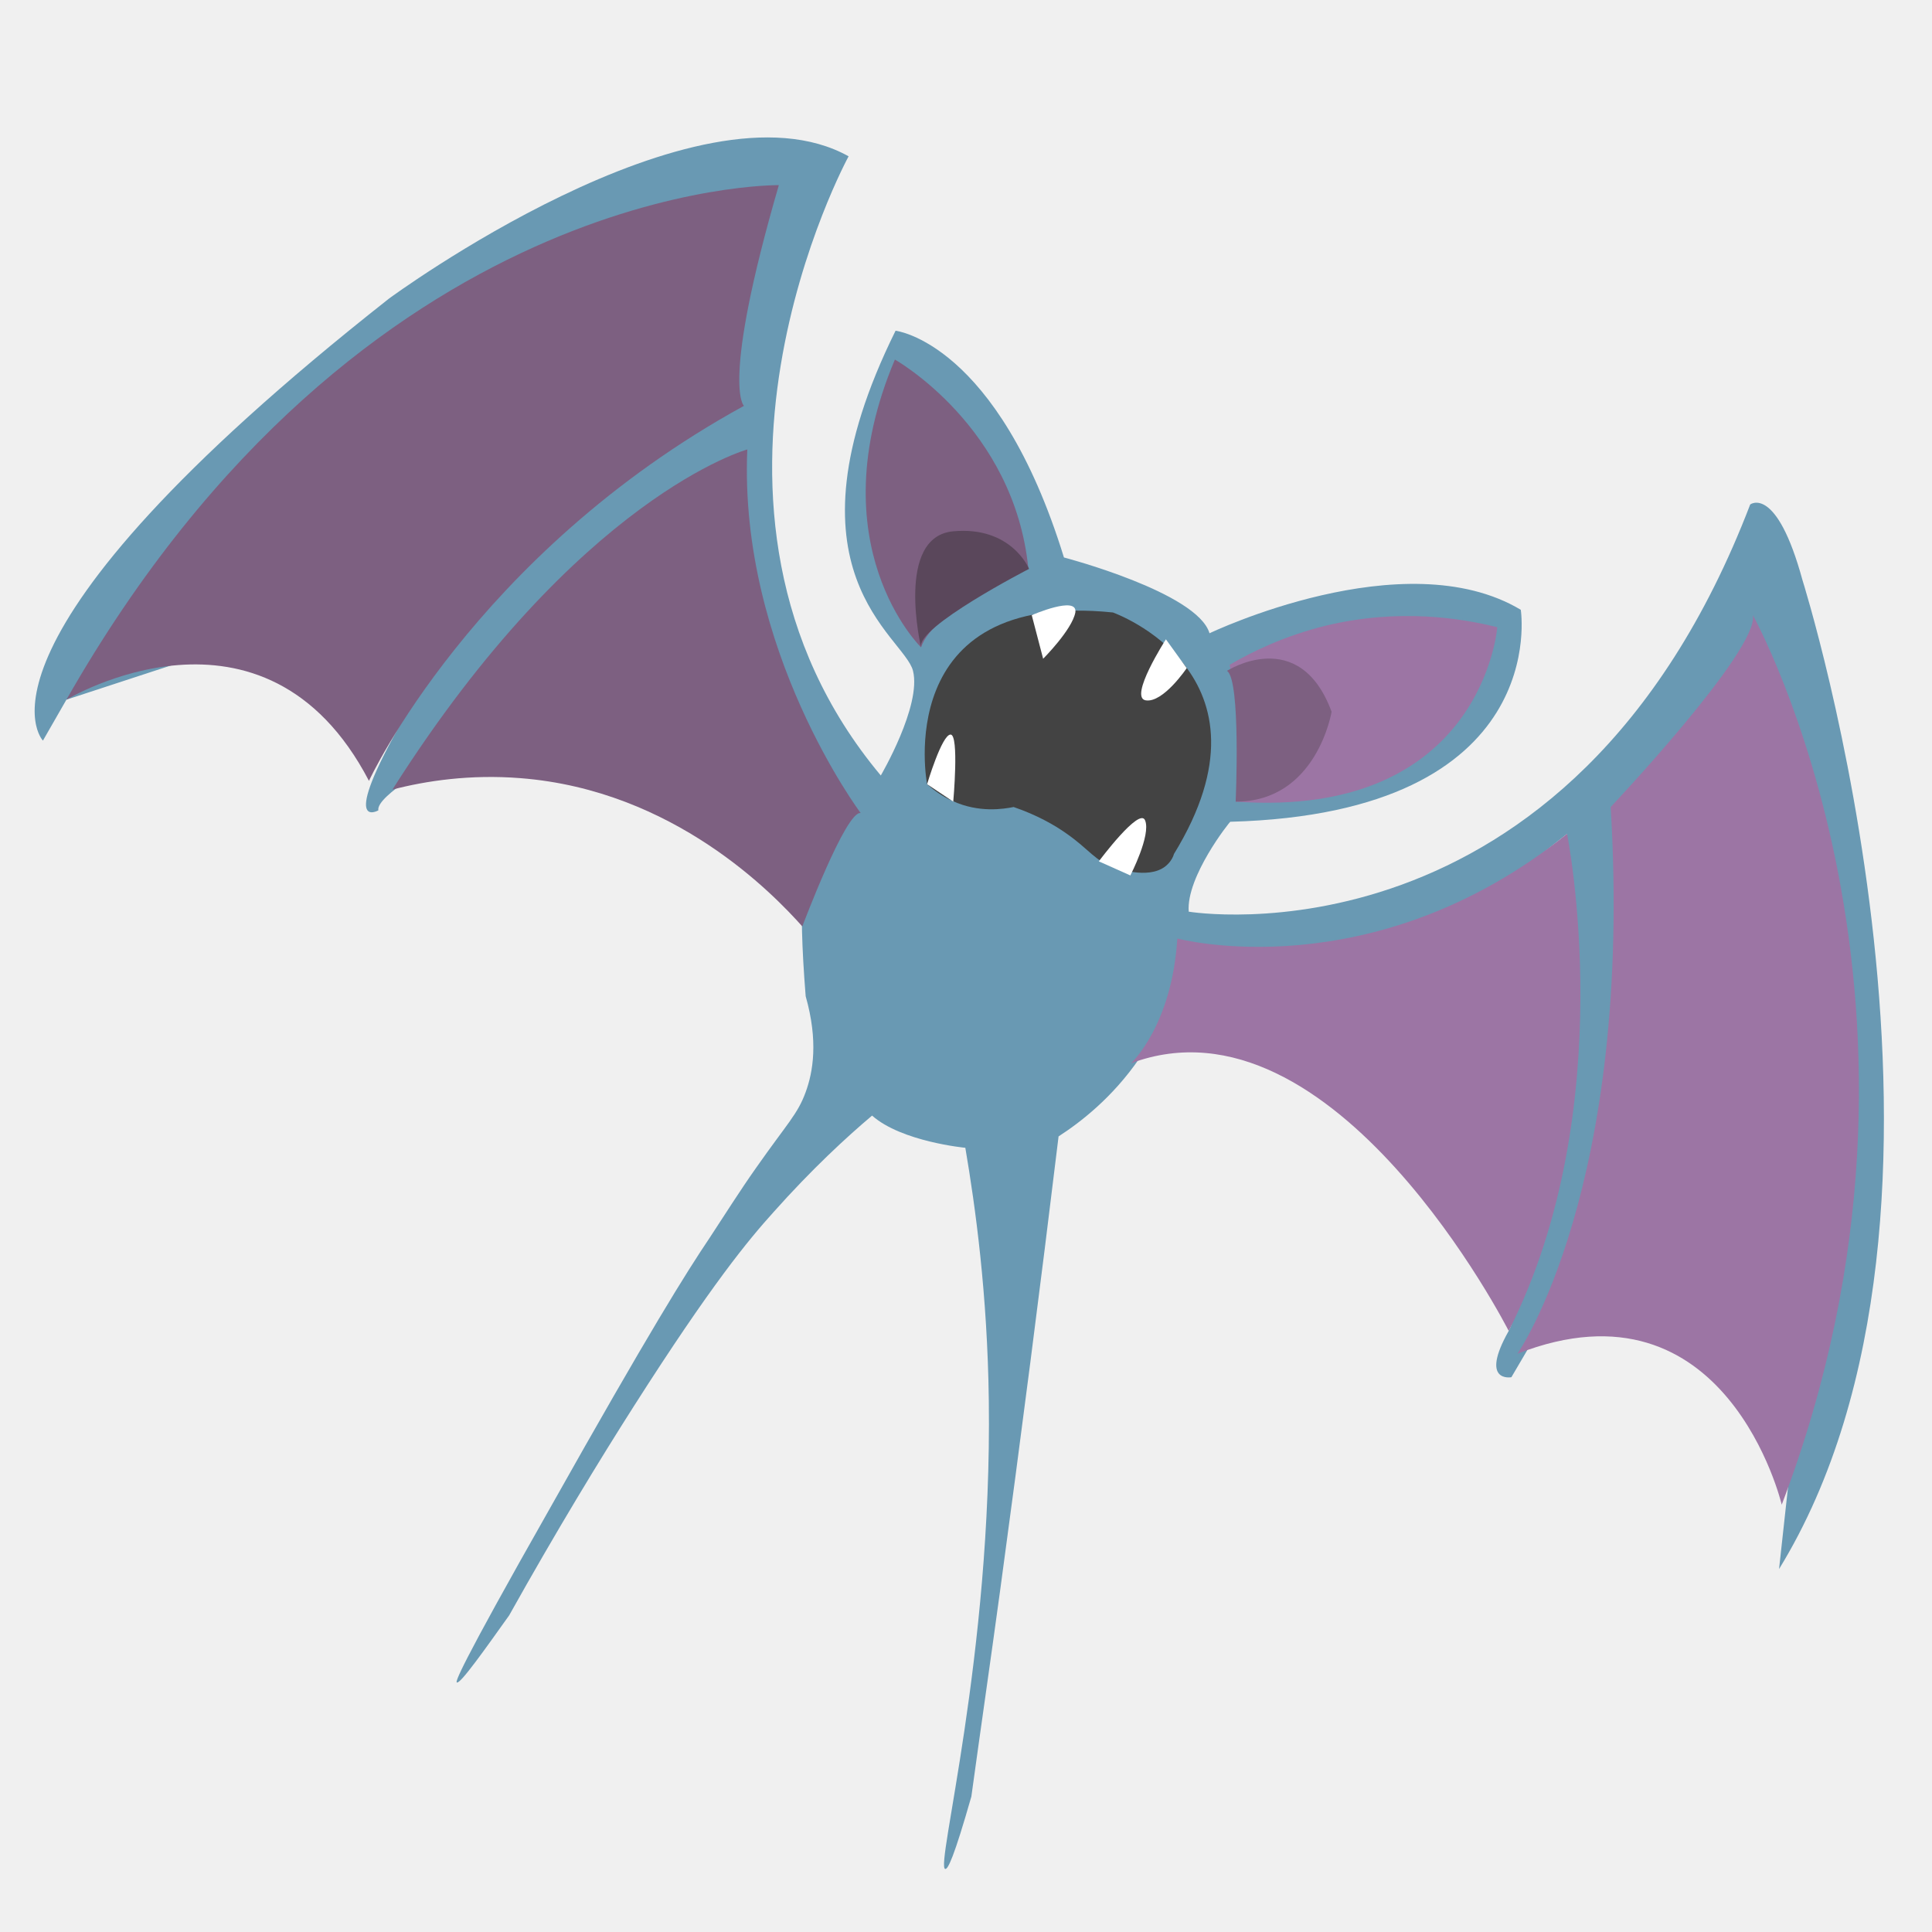
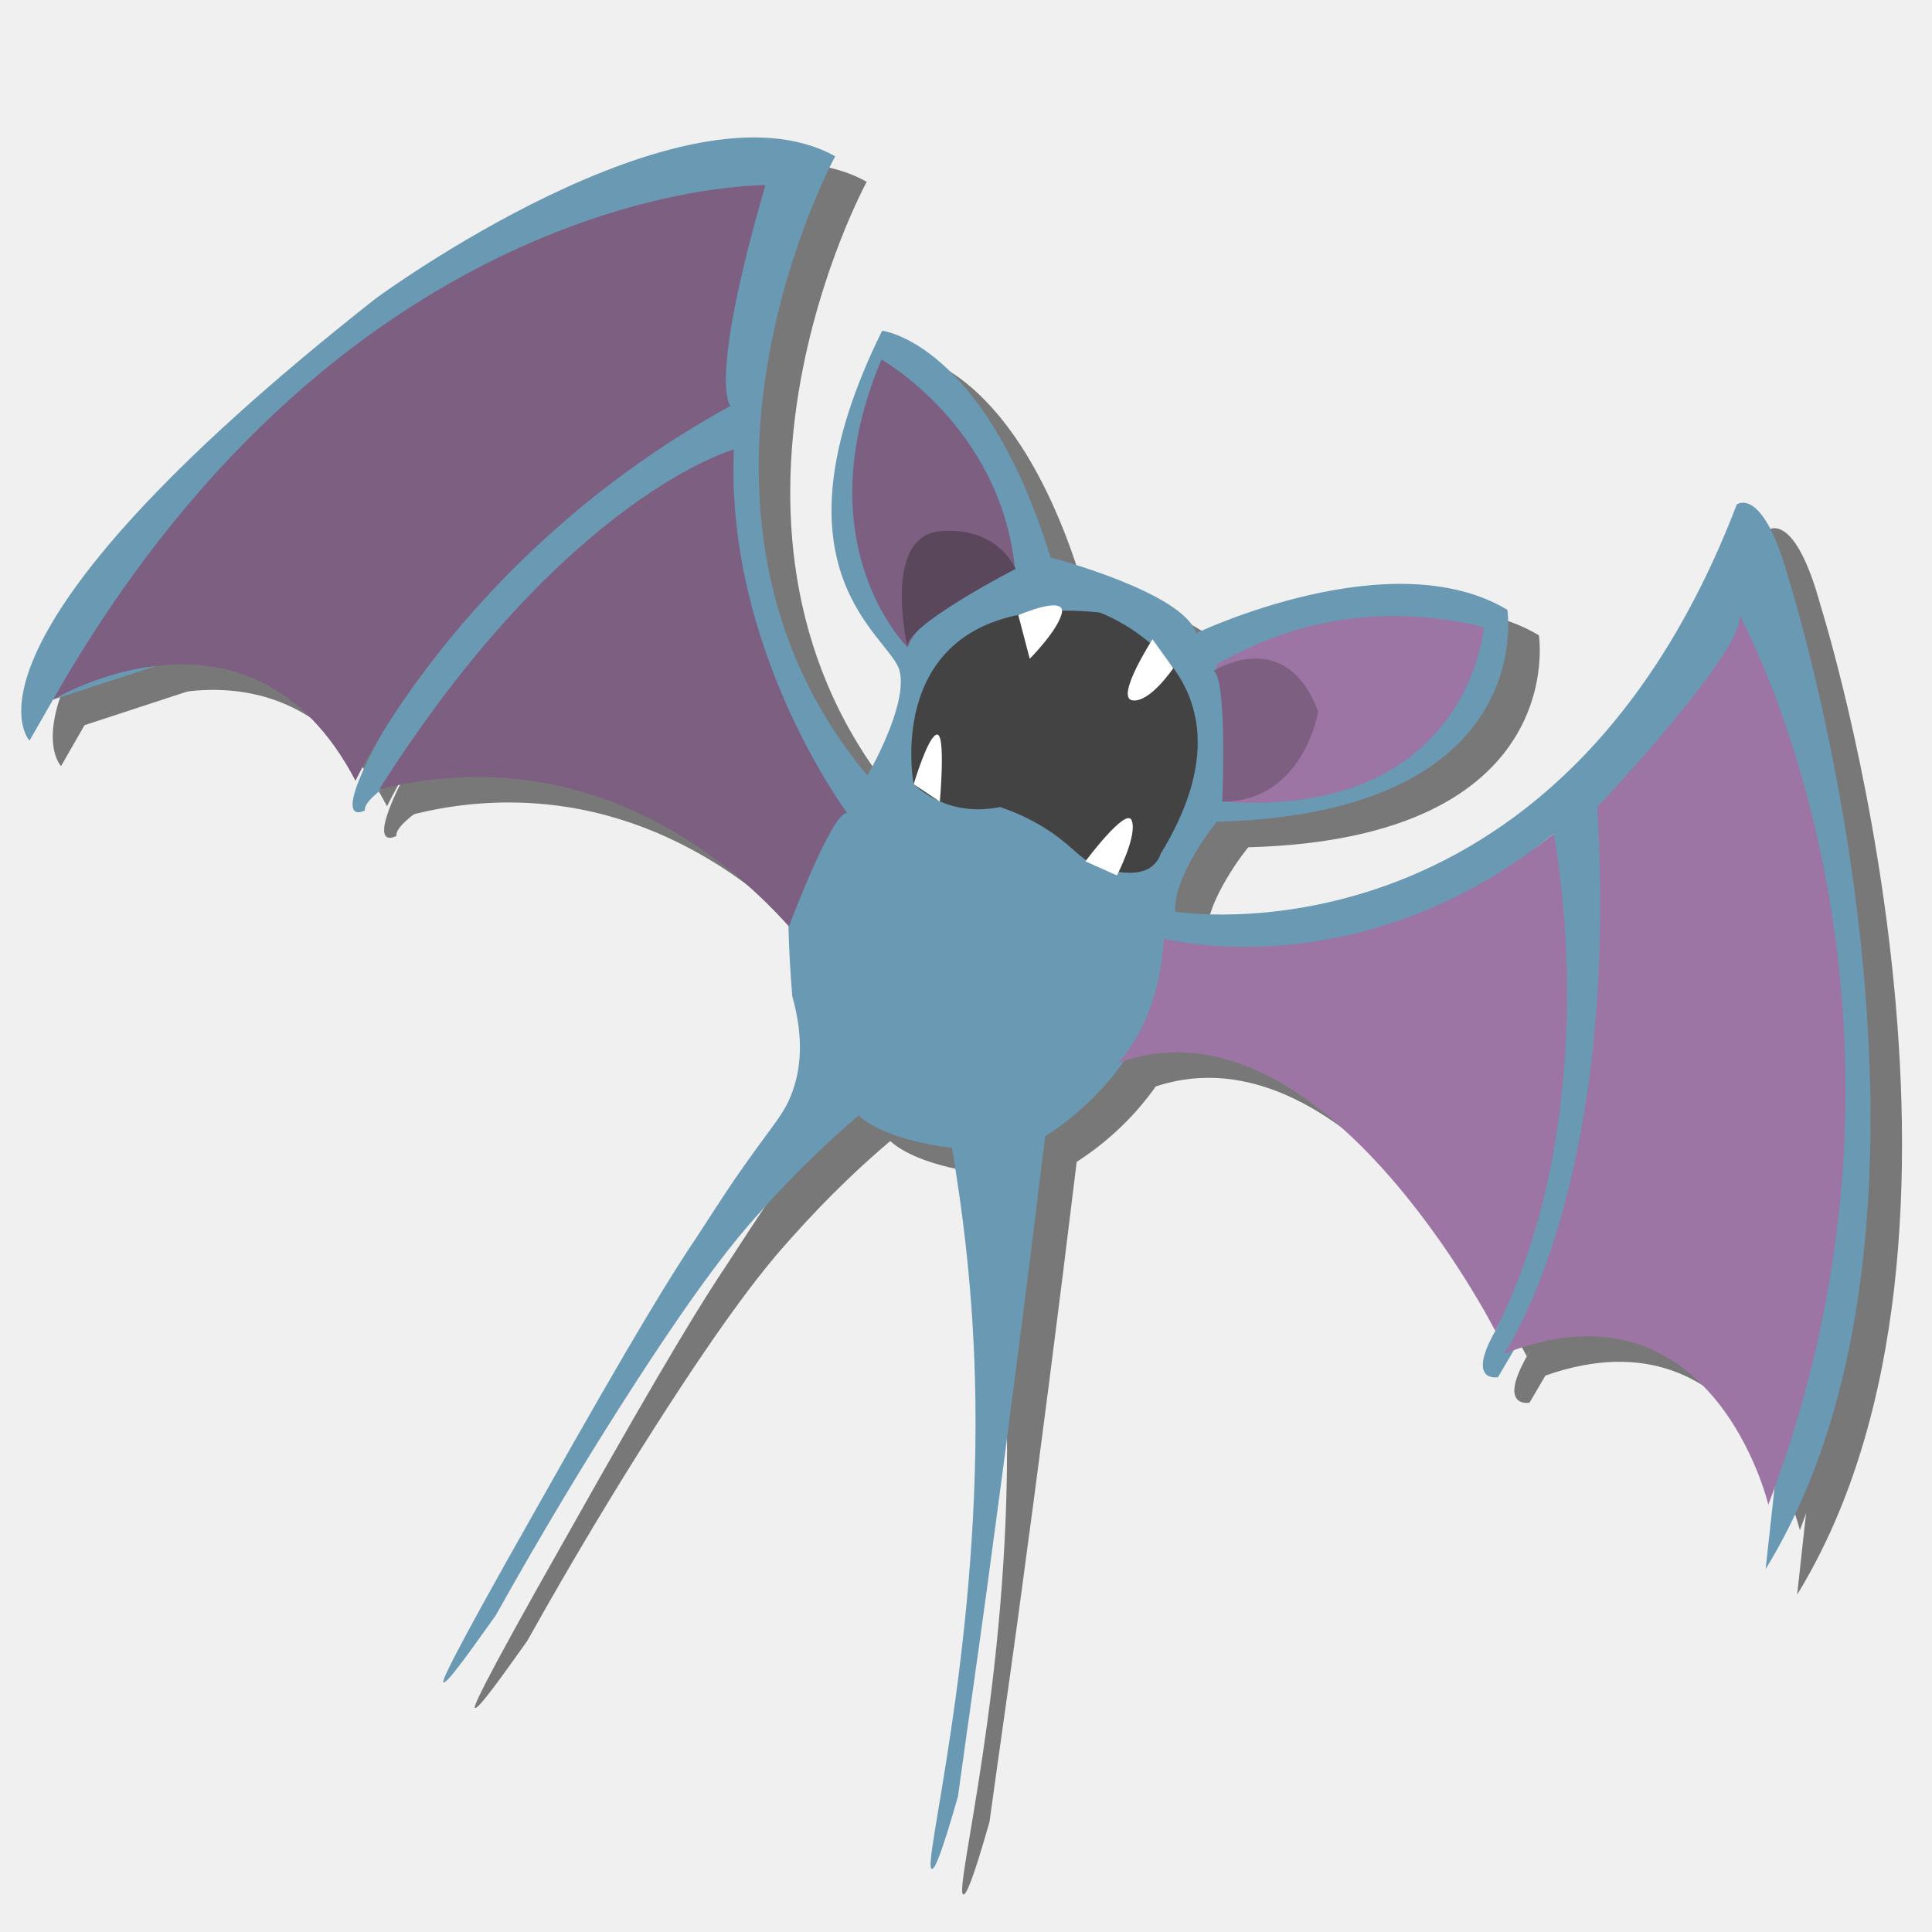
<svg xmlns="http://www.w3.org/2000/svg" version="1.1" id="Layer_1" x="0px" y="0px" viewBox="0 0 288 288" style="enable-background:new 0 0 288 288;" xml:space="preserve">
  <style type="text/css">
- 	.st0{fill:#6999B3;}
- 	.st1{fill:#9C75A4;}
- 	.st2{fill:#7D6081;}
- 	.st3{fill:#5A475B;}
- 	.st4{fill:#434343;}
- 	.st5{fill:#FFFFFF;}
+ 	.st0{opacity:0.5;}
+ 	.st1{fill:#6999B3;}
+ 	.st2{fill:#9C75A4;}
+ 	.st3{fill:#7D6081;}
+ 	.st4{fill:#5A475B;}
+ 	.st5{fill:#434343;}
+ 	.st6{fill:#FFFFFF;}
</style>
-   <path class="st0" d="M177.2,135.9c0,0,56.8,9.5,83.7-60.7c0,0,3.9-3,7.8,11.3c0,0,29.5,93.6-3.5,147.4l4.8-43.8l-38.6,4.8l-6.1,10.4  c0,0-4.8,0.9-0.4-6.9c4.3-7.8,8.7-74.1,8.7-74.1l-30.8,24.3l-27.3-2.6c-0.9,3.1-2.6,7.3-5.6,11.7c-4.1,6-9,9.7-12.1,11.7  c-2.7,22.3-5.6,44.8-8.7,67.6c-1.4,10.3-2.9,20.6-4.3,30.8c-2.6,9.1-3.5,10.9-3.9,10.8c-1.5-0.3,7-31.7,6.5-69.8  c-0.2-15.9-2-28.9-3.5-37.7c0,0-9.5-0.9-13.9-4.8c-3.8,3.2-9,8-14.7,14.4c-3.7,4.1-9.2,10.7-20.8,28.9c-5.1,8-11.5,18.5-18.6,31.2  c-3.5,4.9-7.3,10.3-7.8,10c-0.2-0.1,0-1.5,13.9-26c14.9-26.5,20.3-35.1,23.8-40.3c2.3-3.5,4.5-7,6.9-10.4c4.7-6.7,6.2-8,7.4-11.3  c1.1-3,1.9-7.6,0-14.3c-1.2-15-0.4-20.9,1.3-22.5c3.5-3.5-55.9-12.6-55.9-12.6s-9.5,5.2-9.1,7.4c0,0-6.1,3.5,3.9-13.9  s5.2-20.8,5.2-20.8L9.9,104.3l-3.5,6.1c0,0-13.9-14.3,51.6-65.9c0,0,45.9-33.8,68.5-21.2c0,0-28.6,52.4,4.8,92.3  c0,0,6.1-10.4,4.8-15.6c-1.3-5.2-20.4-14.7-2.6-50.7c0,0,15.2,1.7,25.1,33.8c0,0,19.9,5.2,21.7,11.3c0,0,29-13.9,46.4-3.5  c0,0,4.8,30.3-43.3,31.6C183.3,122.5,176.8,130.7,177.2,135.9z" />
-   <path class="st1" d="M168.6,158.5c0,0,6.1-5.6,6.9-18.6c0,0,29,7.8,58.1-15.6c0,0,8.2,40.7-8.7,74.1  C224.9,198.4,198.9,147.2,168.6,158.5z" />
-   <path class="st1" d="M240.1,120.3c0,0,22.1-23.4,21.2-28.6c0,0,32.5,58.5,4.3,132.6c0,0-8.2-34.7-39.4-22.5  C226.2,201.8,243.5,177.1,240.1,120.3z" />
-   <path class="st1" d="M183.3,99.1c3.4-2,8.2-4.3,14.2-5.8c11.1-2.7,20.5-1.1,25.7,0.2c0,0-2.2,28.6-39,26c0.4-2.8,0.6-6.2,0.5-10.1  C184.5,105.4,183.9,101.9,183.3,99.1z" />
-   <path class="st2" d="M182.9,100c0,0,10.8-6.9,15.6,6.1c0,0-2.2,13.4-14.3,13.4C184.2,119.5,185,101.3,182.9,100z" />
-   <path class="st2" d="M137.3,96.5c0,0-15.6-15.2-3.9-42.9c0,0,17.8,10,19.9,31.2C153.4,84.8,139.1,90.9,137.3,96.5z" />
-   <path class="st2" d="M119.6,138.1c0,0,6.5-17.3,8.7-16.9c0,0-18.2-24.3-16.9-54.2c0,0-25.1,6.9-52.9,50.7c5-1.3,11.6-2.3,19.1-1.7  C100.5,117.8,115.3,133.3,119.6,138.1z" />
-   <path class="st2" d="M55,116.4c0,0,15.6-33.8,55.9-55.9c0,0-3.5-3,5.2-32.9c0,0-62-0.9-106.2,76.7C9.9,104.3,39.4,86.5,55,116.4z" />
-   <path class="st3" d="M137.3,96.5c0,0-3.9-16.5,4.8-17.3s11.3,5.6,11.3,5.6S136.5,93.5,137.3,96.5z" />
-   <path class="st4" d="M138.2,116.9c0,0-5.6-29,27.7-25.6c0,0,25.6,9.1,9.1,36c-0.1,0.4-0.4,1-0.9,1.5c-2.3,2.4-7.1,0.8-7.8,0.6  c-3.2-1.1-3.8-2.7-7.4-5.2c-1.7-1.2-4.3-2.7-7.8-3.9c-1.5,0.3-5.2,0.9-9.1-0.9C140.4,118.7,139.1,117.7,138.2,116.9z" />
-   <path class="st5" d="M153.8,91.7l1.7,6.5c0,0,4.3-4.3,4.8-6.9C160.7,88.7,153.8,91.7,153.8,91.7z" />
-   <path class="st5" d="M173.8,95.3c0,0-5.6,8.7-3,9.1c2.6,0.4,6.1-4.8,6.1-4.8L173.8,95.3z" />
-   <path class="st5" d="M163.8,128.4c0,0,6.1-8.2,6.9-6.1c0.9,2.2-2.2,8.2-2.2,8.2L163.8,128.4z" />
-   <path class="st5" d="M138.2,116.9c0,0,2.2-7.4,3.5-7.4c1.3,0,0.4,10,0.4,10L138.2,116.9z" />
+   <g class="st0">
+     <path d="M179.9,139.7c0,0,56.8,9.5,83.7-60.7c0,0,3.9-3,7.8,11.3c0,0,29.5,93.6-3.5,147.4l4.8-43.8l-38.6,4.8l-6.1,10.4   c0,0-4.8,0.9-0.4-6.9c4.3-7.8,8.7-74.1,8.7-74.1l-30.8,24.3l-27.3-2.6c-0.9,3.1-2.6,7.3-5.6,11.7c-4.1,6-9,9.7-12.1,11.7   c-2.7,22.3-5.6,44.8-8.7,67.6c-1.4,10.3-2.9,20.6-4.3,30.8c-2.6,9.1-3.5,10.9-3.9,10.8c-1.5-0.3,7-31.7,6.5-69.8   c-0.2-15.9-2-28.9-3.5-37.7c0,0-9.5-0.9-13.9-4.8c-3.8,3.2-9,8-14.7,14.4c-3.7,4.1-9.2,10.7-20.8,28.9c-5.1,8-11.5,18.5-18.6,31.2   c-3.5,4.9-7.3,10.3-7.8,10c-0.2-0.1,0-1.5,13.9-26c14.9-26.5,20.3-35.1,23.8-40.3c2.3-3.5,4.5-7,6.9-10.4c4.7-6.7,6.2-8,7.4-11.3   c1.1-3,1.9-7.6,0-14.3c-1.2-15-0.4-20.9,1.3-22.5c3.5-3.5-55.9-12.6-55.9-12.6s-9.5,5.2-9.1,7.4c0,0-6.1,3.5,3.9-13.9   s5.2-20.8,5.2-20.8l-55.6,18.2l-3.5,6.1c0,0-13.9-14.3,51.6-65.9c0,0,45.9-33.8,68.5-21.2c0,0-28.6,52.4,4.8,92.3   c0,0,6.1-10.4,4.8-15.6s-20.4-14.7-2.6-50.7c0,0,15.2,1.7,25.1,33.8c0,0,19.9,5.2,21.7,11.3c0,0,29-13.9,46.4-3.5   c0,0,4.8,30.3-43.3,31.6C186,126.3,179.5,134.5,179.9,139.7z" />
+     <path d="M171.3,162.3c0,0,6.1-5.6,6.9-18.6c0,0,29,7.8,58.1-15.6c0,0,8.2,40.7-8.7,74.1C227.6,202.2,201.6,151,171.3,162.3z" />
+     <path d="M242.8,124.1c0,0,22.1-23.4,21.2-28.6c0,0,32.5,58.5,4.3,132.6c0,0-8.2-34.7-39.4-22.5   C228.9,205.6,246.2,180.9,242.8,124.1z" />
+     <path d="M186,102.9c3.4-2,8.2-4.3,14.2-5.8c11.1-2.7,20.5-1.1,25.7,0.2c0,0-2.2,28.6-39,26c0.4-2.8,0.6-6.2,0.5-10.1   C187.2,109.2,186.6,105.7,186,102.9z" />
+     <path d="M185.6,103.8c0,0,10.8-6.9,15.6,6.1c0,0-2.2,13.4-14.3,13.4C186.9,123.3,187.7,105.1,185.6,103.8z" />
+     <path d="M140,100.3c0,0-15.6-15.2-3.9-42.9c0,0,17.8,10,19.9,31.2C156.1,88.6,141.8,94.7,140,100.3z" />
+     <path d="M122.3,141.9c0,0,6.5-17.3,8.7-16.9c0,0-18.2-24.3-16.9-54.2c0,0-25.1,6.9-52.9,50.7c5-1.3,11.6-2.3,19.1-1.7   C103.2,121.6,118,137.1,122.3,141.9z" />
+     <path d="M57.7,120.2c0,0,15.6-33.8,55.9-55.9c0,0-3.5-3,5.2-32.9c0,0-62-0.9-106.2,76.7C12.6,108.1,42.1,90.3,57.7,120.2z" />
+     <path d="M140,100.3c0,0-3.9-16.5,4.8-17.3s11.3,5.6,11.3,5.6S139.2,97.3,140,100.3z" />
+     <path d="M140.9,120.7c0,0-5.6-29,27.7-25.6c0,0,25.6,9.1,9.1,36c-0.1,0.4-0.4,1-0.9,1.5c-2.3,2.4-7.1,0.8-7.8,0.6   c-3.2-1.1-3.8-2.7-7.4-5.2c-1.7-1.2-4.3-2.7-7.8-3.9c-1.5,0.3-5.2,0.9-9.1-0.9C143.1,122.5,141.8,121.5,140.9,120.7z" />
+     <path d="M156.5,95.5l1.7,6.5c0,0,4.3-4.3,4.8-6.9C163.4,92.5,156.5,95.5,156.5,95.5z" />
+     <path d="M176.5,99.1c0,0-5.6,8.7-3,9.1s6.1-4.8,6.1-4.8L176.5,99.1z" />
+     <path d="M166.5,132.2c0,0,6.1-8.2,6.9-6.1c0.9,2.2-2.2,8.2-2.2,8.2L166.5,132.2z" />
+     <path d="M140.9,120.7c0,0,2.2-7.4,3.5-7.4s0.4,10,0.4,10L140.9,120.7z" />
+   </g>
+   <g>
+     <path class="st1" d="M175.2,135.9c0,0,56.8,9.5,83.7-60.7c0,0,3.9-3,7.8,11.3c0,0,29.5,93.6-3.5,147.4l4.8-43.8l-38.6,4.8   l-6.1,10.4c0,0-4.8,0.9-0.4-6.9c4.3-7.8,8.7-74.1,8.7-74.1l-30.8,24.3l-27.3-2.6c-0.9,3.1-2.6,7.3-5.6,11.7c-4.1,6-9,9.7-12.1,11.7   c-2.7,22.3-5.6,44.8-8.7,67.6c-1.4,10.3-2.9,20.6-4.3,30.8c-2.6,9.1-3.5,10.9-3.9,10.8c-1.5-0.3,7-31.7,6.5-69.8   c-0.2-15.9-2-28.9-3.5-37.7c0,0-9.5-0.9-13.9-4.8c-3.8,3.2-9,8-14.7,14.4c-3.7,4.1-9.2,10.7-20.8,28.9c-5.1,8-11.5,18.5-18.6,31.2   c-3.5,4.9-7.3,10.3-7.8,10c-0.2-0.1,0-1.5,13.9-26c14.9-26.5,20.3-35.1,23.8-40.3c2.3-3.5,4.5-7,6.9-10.4c4.7-6.7,6.2-8,7.4-11.3   c1.1-3,1.9-7.6,0-14.3c-1.2-15-0.4-20.9,1.3-22.5c3.5-3.5-55.9-12.6-55.9-12.6s-9.5,5.2-9.1,7.4c0,0-6.1,3.5,3.9-13.9   s5.2-20.8,5.2-20.8L7.9,104.3l-3.5,6.1c0,0-13.9-14.3,51.6-65.9c0,0,45.9-33.8,68.5-21.2c0,0-28.6,52.4,4.8,92.3   c0,0,6.1-10.4,4.8-15.6s-20.4-14.7-2.6-50.7c0,0,15.2,1.7,25.1,33.8c0,0,19.9,5.2,21.7,11.3c0,0,29-13.9,46.4-3.5   c0,0,4.8,30.3-43.3,31.6C181.3,122.5,174.8,130.7,175.2,135.9z" />
+     <path class="st2" d="M166.6,158.5c0,0,6.1-5.6,6.9-18.6c0,0,29,7.8,58.1-15.6c0,0,8.2,40.7-8.7,74.1   C222.9,198.4,196.9,147.2,166.6,158.5z" />
+     <path class="st2" d="M238.1,120.3c0,0,22.1-23.4,21.2-28.6c0,0,32.5,58.5,4.3,132.6c0,0-8.2-34.7-39.4-22.5   C224.2,201.8,241.5,177.1,238.1,120.3z" />
+     <path class="st2" d="M181.3,99.1c3.4-2,8.2-4.3,14.2-5.8c11.1-2.7,20.5-1.1,25.7,0.2c0,0-2.2,28.6-39,26c0.4-2.8,0.6-6.2,0.5-10.1   C182.5,105.4,181.9,101.9,181.3,99.1z" />
+     <path class="st3" d="M180.9,100c0,0,10.8-6.9,15.6,6.1c0,0-2.2,13.4-14.3,13.4C182.2,119.5,183,101.3,180.9,100z" />
+     <path class="st3" d="M135.3,96.5c0,0-15.6-15.2-3.9-42.9c0,0,17.8,10,19.9,31.2C151.4,84.8,137.1,90.9,135.3,96.5z" />
+     <path class="st3" d="M117.6,138.1c0,0,6.5-17.3,8.7-16.9c0,0-18.2-24.3-16.9-54.2c0,0-25.1,6.9-52.9,50.7c5-1.3,11.6-2.3,19.1-1.7   C98.5,117.8,113.3,133.3,117.6,138.1z" />
+     <path class="st3" d="M53,116.4c0,0,15.6-33.8,55.9-55.9c0,0-3.5-3,5.2-32.9c0,0-62-0.9-106.2,76.7C7.9,104.3,37.4,86.5,53,116.4z" />
+     <path class="st4" d="M135.3,96.5c0,0-3.9-16.5,4.8-17.3s11.3,5.6,11.3,5.6S134.5,93.5,135.3,96.5z" />
+     <path class="st5" d="M136.2,116.9c0,0-5.6-29,27.7-25.6c0,0,25.6,9.1,9.1,36c-0.1,0.4-0.4,1-0.9,1.5c-2.3,2.4-7.1,0.8-7.8,0.6   c-3.2-1.1-3.8-2.7-7.4-5.2c-1.7-1.2-4.3-2.7-7.8-3.9c-1.5,0.3-5.2,0.9-9.1-0.9C138.4,118.7,137.1,117.7,136.2,116.9z" />
+     <path class="st6" d="M151.8,91.7l1.7,6.5c0,0,4.3-4.3,4.8-6.9C158.7,88.7,151.8,91.7,151.8,91.7z" />
+     <path class="st6" d="M171.8,95.3c0,0-5.6,8.7-3,9.1s6.1-4.8,6.1-4.8L171.8,95.3z" />
+     <path class="st6" d="M161.8,128.4c0,0,6.1-8.2,6.9-6.1c0.9,2.2-2.2,8.2-2.2,8.2L161.8,128.4z" />
+     <path class="st6" d="M136.2,116.9c0,0,2.2-7.4,3.5-7.4s0.4,10,0.4,10L136.2,116.9z" />
+   </g>
</svg>
